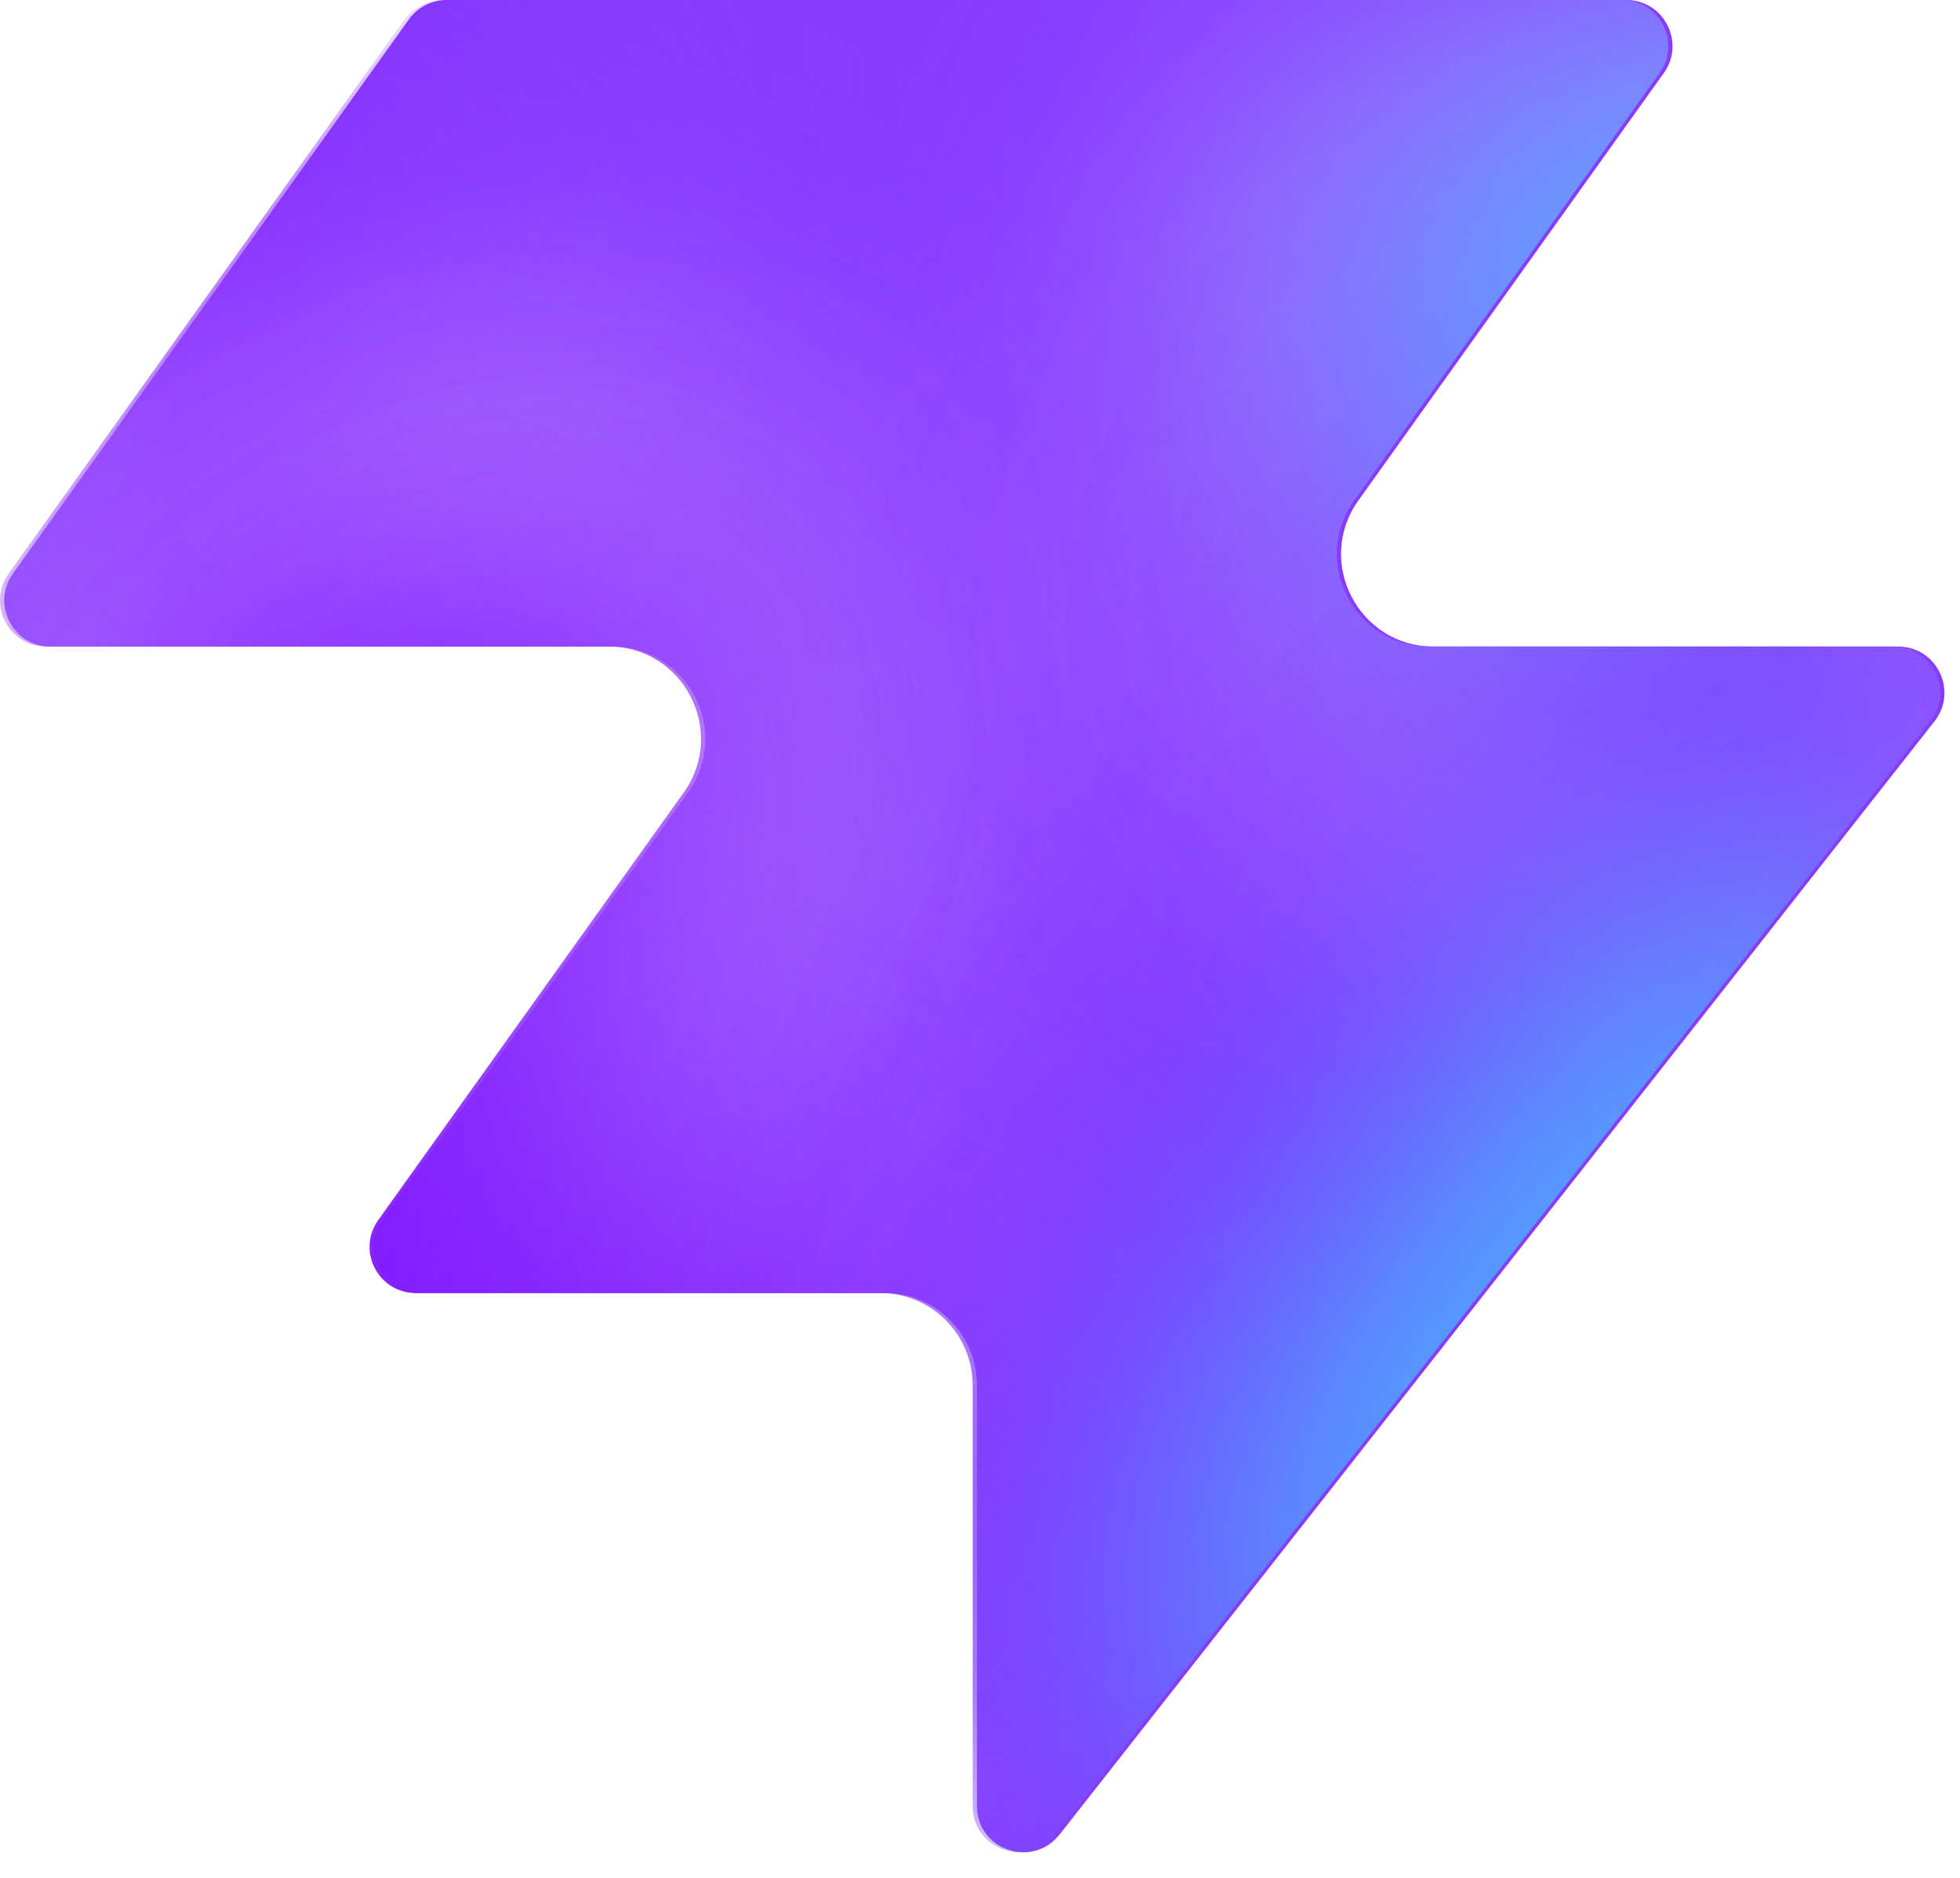
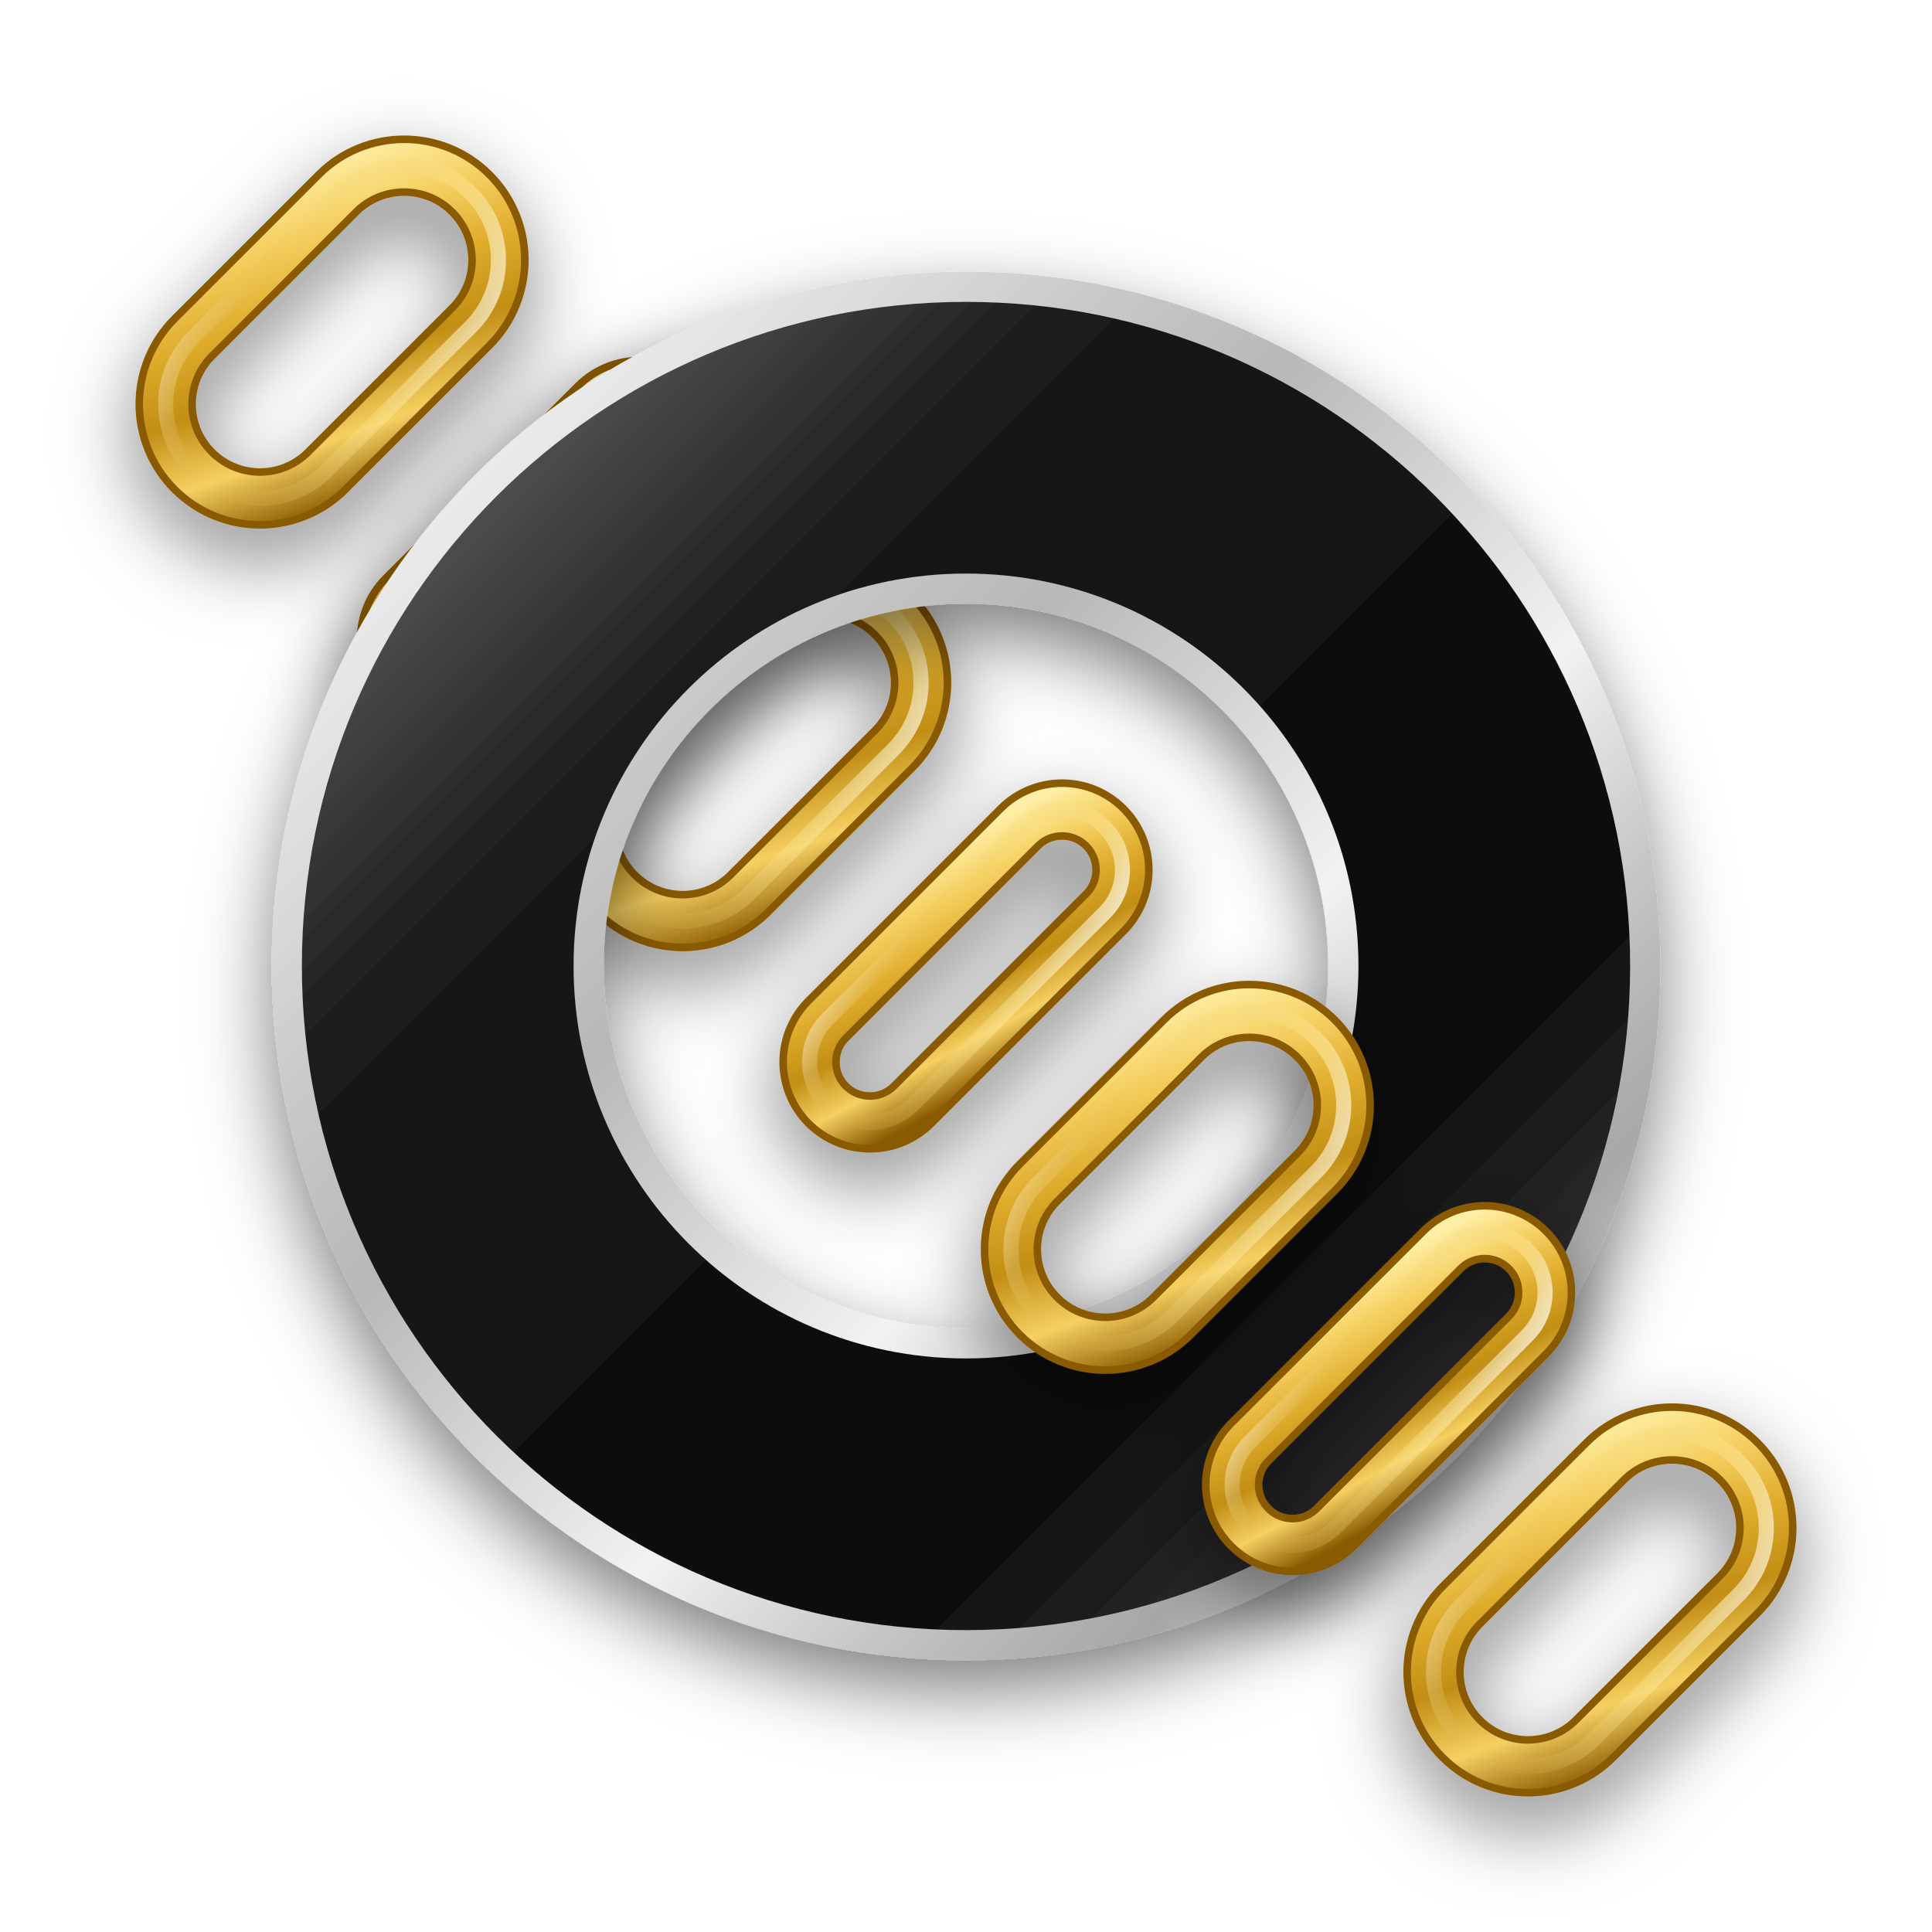
- <svg xmlns="http://www.w3.org/2000/svg" width="48" height="46" fill="none" viewBox="0 0 48 46">
-   <path fill="#863bff" d="M25.946 44.938c-.664.845-2.021.375-2.021-.698V33.937a2.26 2.26 0 0 0-2.262-2.262H10.287c-.92 0-1.456-1.04-.92-1.788l7.48-10.471c1.07-1.497 0-3.578-1.842-3.578H1.237c-.92 0-1.456-1.04-.92-1.788L10.013.474c.214-.297.556-.474.92-.474h28.894c.92 0 1.456 1.04.92 1.788l-7.48 10.471c-1.07 1.498 0 3.579 1.842 3.579h11.377c.943 0 1.473 1.088.89 1.83L25.947 44.94z" style="fill:#863bff;fill:color(display-p3 .525 .23 1);fill-opacity:1" />
-   <mask id="a" width="48" height="46" x="0" y="0" maskUnits="userSpaceOnUse" style="mask-type:alpha">
-     <path fill="#000" d="M25.842 44.938c-.664.844-2.021.375-2.021-.698V33.937a2.26 2.26 0 0 0-2.262-2.262H10.183c-.92 0-1.456-1.04-.92-1.788l7.48-10.471c1.07-1.498 0-3.579-1.842-3.579H1.133c-.92 0-1.456-1.04-.92-1.787L9.91.473c.214-.297.556-.474.92-.474h28.894c.92 0 1.456 1.04.92 1.788l-7.48 10.471c-1.07 1.498 0 3.578 1.842 3.578h11.377c.943 0 1.473 1.088.89 1.832L25.843 44.94z" style="fill:#000;fill-opacity:1" />
-   </mask>
-   <g mask="url(#a)">
-     <g filter="url(#b)">
-       <ellipse cx="5.508" cy="14.704" fill="#ede6ff" rx="5.508" ry="14.704" style="fill:#ede6ff;fill:color(display-p3 .927 .903 1);fill-opacity:1" transform="matrix(.00324 1 1 -.00324 -4.47 31.516)" />
+ <svg xmlns="http://www.w3.org/2000/svg" width="512" height="512" viewBox="0 0 512 512" fill="none">
+   <defs>
+     <linearGradient id="silverGrad" x1="0%" y1="0%" x2="100%" y2="100%">
+       <stop offset="0%" stop-color="#ffffff" />
+       <stop offset="20%" stop-color="#dddddd" />
+       <stop offset="40%" stop-color="#b8b8b8" />
+       <stop offset="60%" stop-color="#f2f2f2" />
+       <stop offset="80%" stop-color="#9e9e9e" />
+       <stop offset="100%" stop-color="#ffffff" />
+     </linearGradient>
+     <linearGradient id="blackRingGrad" x1="0%" y1="0%" x2="100%" y2="100%">
+       <stop offset="0%" stop-color="#333333" />
+       <stop offset="30%" stop-color="#1a1a1a" />
+       <stop offset="70%" stop-color="#0a0a0a" />
+       <stop offset="100%" stop-color="#151515" />
+     </linearGradient>
+     <linearGradient id="gleamGrad" x1="0%" y1="0%" x2="100%" y2="100%">
+       <stop offset="0%" stop-color="#ffffff" stop-opacity="0.4" />
+       <stop offset="30%" stop-color="#ffffff" stop-opacity="0" />
+       <stop offset="70%" stop-color="#ffffff" stop-opacity="0" />
+       <stop offset="100%" stop-color="#ffffff" stop-opacity="0.3" />
+     </linearGradient>
+     <linearGradient id="goldGrad" x1="0%" y1="0%" x2="100%" y2="100%">
+       <stop offset="0%" stop-color="#FFEFA6" />
+       <stop offset="20%" stop-color="#F5D061" />
+       <stop offset="40%" stop-color="#DFAC2C" />
+       <stop offset="60%" stop-color="#C28E15" />
+       <stop offset="80%" stop-color="#F5D061" />
+       <stop offset="100%" stop-color="#8A5A00" />
+     </linearGradient>
+     <linearGradient id="goldGleam" x1="100%" y1="0%" x2="0%" y2="100%">
+       <stop offset="0%" stop-color="#ffffff" stop-opacity="0.8" />
+       <stop offset="30%" stop-color="#FFEFA6" stop-opacity="0.3" />
+       <stop offset="70%" stop-color="#DFAC2C" stop-opacity="0" />
+       <stop offset="100%" stop-color="#ffffff" stop-opacity="0.5" />
+     </linearGradient>
+     <filter id="dropShadow" x="-20%" y="-20%" width="140%" height="140%">
+       <feDropShadow dx="0" dy="8" stdDeviation="10" flood-color="#000000" flood-opacity="0.5" />
+     </filter>
+   </defs>
+   <g filter="url(#dropShadow)">
+     <g transform="translate(88, 88) rotate(45)">
+       <rect x="-25" y="-52" width="50" height="104" rx="25" fill="none" stroke="#8A5A00" stroke-width="16" />
+       <rect x="-25" y="-52" width="50" height="104" rx="25" fill="none" stroke="url(#goldGrad)" stroke-width="12" />
+       <rect x="-25" y="-52" width="50" height="104" rx="25" fill="none" stroke="url(#goldGleam)" stroke-width="4" />
    </g>
-     <g filter="url(#c)">
-       <ellipse cx="10.399" cy="29.851" fill="#ede6ff" rx="10.399" ry="29.851" style="fill:#ede6ff;fill:color(display-p3 .927 .903 1);fill-opacity:1" transform="matrix(.00324 1 1 -.00324 -39.328 7.883)" />
+     <g transform="translate(144, 144) rotate(45)">
+       <rect x="-16" y="-52" width="32" height="104" rx="16" fill="none" stroke="#8A5A00" stroke-width="16" />
+       <rect x="-16" y="-52" width="32" height="104" rx="16" fill="none" stroke="url(#goldGrad)" stroke-width="12" />
+       <rect x="-16" y="-52" width="32" height="104" rx="16" fill="none" stroke="url(#goldGleam)" stroke-width="4" />
    </g>
-     <g filter="url(#d)">
-       <ellipse cx="5.508" cy="30.487" fill="#7e14ff" rx="5.508" ry="30.487" style="fill:#7e14ff;fill:color(display-p3 .492 .077 1);fill-opacity:1" transform="rotate(89.814 -25.913 -14.639)scale(1 -1)" />
-     </g>
-     <g filter="url(#e)">
-       <ellipse cx="5.508" cy="30.599" fill="#7e14ff" rx="5.508" ry="30.599" style="fill:#7e14ff;fill:color(display-p3 .492 .077 1);fill-opacity:1" transform="rotate(89.814 -32.644 -3.334)scale(1 -1)" />
-     </g>
-     <g filter="url(#f)">
-       <ellipse cx="5.508" cy="30.599" fill="#7e14ff" rx="5.508" ry="30.599" style="fill:#7e14ff;fill:color(display-p3 .492 .077 1);fill-opacity:1" transform="matrix(.00324 1 1 -.00324 -34.34 30.47)" />
-     </g>
-     <g filter="url(#g)">
-       <ellipse cx="14.072" cy="22.078" fill="#ede6ff" rx="14.072" ry="22.078" style="fill:#ede6ff;fill:color(display-p3 .927 .903 1);fill-opacity:1" transform="rotate(93.35 24.506 48.493)scale(-1 1)" />
-     </g>
-     <g filter="url(#h)">
-       <ellipse cx="3.47" cy="21.501" fill="#7e14ff" rx="3.47" ry="21.501" style="fill:#7e14ff;fill:color(display-p3 .492 .077 1);fill-opacity:1" transform="rotate(89.009 28.708 47.59)scale(-1 1)" />
-     </g>
-     <g filter="url(#i)">
-       <ellipse cx="3.47" cy="21.501" fill="#7e14ff" rx="3.47" ry="21.501" style="fill:#7e14ff;fill:color(display-p3 .492 .077 1);fill-opacity:1" transform="rotate(89.009 28.708 47.59)scale(-1 1)" />
-     </g>
-     <g filter="url(#j)">
-       <ellipse cx=".387" cy="8.972" fill="#7e14ff" rx="4.407" ry="29.108" style="fill:#7e14ff;fill:color(display-p3 .492 .077 1);fill-opacity:1" transform="rotate(39.51 .387 8.972)" />
-     </g>
-     <g filter="url(#k)">
-       <ellipse cx="47.523" cy="-6.092" fill="#7e14ff" rx="4.407" ry="29.108" style="fill:#7e14ff;fill:color(display-p3 .492 .077 1);fill-opacity:1" transform="rotate(37.892 47.523 -6.092)" />
-     </g>
-     <g filter="url(#l)">
-       <ellipse cx="41.412" cy="6.333" fill="#47bfff" rx="5.971" ry="9.665" style="fill:#47bfff;fill:color(display-p3 .28 .748 1);fill-opacity:1" transform="rotate(37.892 41.412 6.333)" />
-     </g>
-     <g filter="url(#m)">
-       <ellipse cx="-1.879" cy="38.332" fill="#7e14ff" rx="4.407" ry="29.108" style="fill:#7e14ff;fill:color(display-p3 .492 .077 1);fill-opacity:1" transform="rotate(37.892 -1.88 38.332)" />
-     </g>
-     <g filter="url(#n)">
-       <ellipse cx="-1.879" cy="38.332" fill="#7e14ff" rx="4.407" ry="29.108" style="fill:#7e14ff;fill:color(display-p3 .492 .077 1);fill-opacity:1" transform="rotate(37.892 -1.88 38.332)" />
-     </g>
-     <g filter="url(#o)">
-       <ellipse cx="35.651" cy="29.907" fill="#7e14ff" rx="4.407" ry="29.108" style="fill:#7e14ff;fill:color(display-p3 .492 .077 1);fill-opacity:1" transform="rotate(37.892 35.651 29.907)" />
-     </g>
-     <g filter="url(#p)">
-       <ellipse cx="38.418" cy="32.4" fill="#47bfff" rx="5.971" ry="15.297" style="fill:#47bfff;fill:color(display-p3 .28 .748 1);fill-opacity:1" transform="rotate(37.892 38.418 32.4)" />
+     <g transform="translate(200, 200) rotate(45)">
+       <rect x="-25" y="-52" width="50" height="104" rx="25" fill="none" stroke="#8A5A00" stroke-width="16" />
+       <rect x="-25" y="-52" width="50" height="104" rx="25" fill="none" stroke="url(#goldGrad)" stroke-width="12" />
+       <rect x="-25" y="-52" width="50" height="104" rx="25" fill="none" stroke="url(#goldGleam)" stroke-width="4" />
    </g>
  </g>
-   <defs>
-     <filter id="b" width="60.045" height="41.654" x="-19.77" y="16.149" color-interpolation-filters="sRGB" filterUnits="userSpaceOnUse">
-       <feFlood flood-opacity="0" result="BackgroundImageFix" />
-       <feBlend in="SourceGraphic" in2="BackgroundImageFix" result="shape" />
-       <feGaussianBlur result="effect1_foregroundBlur_2002_17158" stdDeviation="7.659" />
-     </filter>
-     <filter id="c" width="90.34" height="51.437" x="-54.613" y="-7.533" color-interpolation-filters="sRGB" filterUnits="userSpaceOnUse">
-       <feFlood flood-opacity="0" result="BackgroundImageFix" />
-       <feBlend in="SourceGraphic" in2="BackgroundImageFix" result="shape" />
-       <feGaussianBlur result="effect1_foregroundBlur_2002_17158" stdDeviation="7.659" />
-     </filter>
-     <filter id="d" width="79.355" height="29.4" x="-49.64" y="2.03" color-interpolation-filters="sRGB" filterUnits="userSpaceOnUse">
-       <feFlood flood-opacity="0" result="BackgroundImageFix" />
-       <feBlend in="SourceGraphic" in2="BackgroundImageFix" result="shape" />
-       <feGaussianBlur result="effect1_foregroundBlur_2002_17158" stdDeviation="4.596" />
-     </filter>
-     <filter id="e" width="79.579" height="29.4" x="-45.045" y="20.029" color-interpolation-filters="sRGB" filterUnits="userSpaceOnUse">
-       <feFlood flood-opacity="0" result="BackgroundImageFix" />
-       <feBlend in="SourceGraphic" in2="BackgroundImageFix" result="shape" />
-       <feGaussianBlur result="effect1_foregroundBlur_2002_17158" stdDeviation="4.596" />
-     </filter>
-     <filter id="f" width="79.579" height="29.4" x="-43.513" y="21.178" color-interpolation-filters="sRGB" filterUnits="userSpaceOnUse">
-       <feFlood flood-opacity="0" result="BackgroundImageFix" />
-       <feBlend in="SourceGraphic" in2="BackgroundImageFix" result="shape" />
-       <feGaussianBlur result="effect1_foregroundBlur_2002_17158" stdDeviation="4.596" />
-     </filter>
-     <filter id="g" width="74.749" height="58.852" x="15.756" y="-17.901" color-interpolation-filters="sRGB" filterUnits="userSpaceOnUse">
-       <feFlood flood-opacity="0" result="BackgroundImageFix" />
-       <feBlend in="SourceGraphic" in2="BackgroundImageFix" result="shape" />
-       <feGaussianBlur result="effect1_foregroundBlur_2002_17158" stdDeviation="7.659" />
-     </filter>
-     <filter id="h" width="61.377" height="25.362" x="23.548" y="2.284" color-interpolation-filters="sRGB" filterUnits="userSpaceOnUse">
-       <feFlood flood-opacity="0" result="BackgroundImageFix" />
-       <feBlend in="SourceGraphic" in2="BackgroundImageFix" result="shape" />
-       <feGaussianBlur result="effect1_foregroundBlur_2002_17158" stdDeviation="4.596" />
-     </filter>
-     <filter id="i" width="61.377" height="25.362" x="23.548" y="2.284" color-interpolation-filters="sRGB" filterUnits="userSpaceOnUse">
-       <feFlood flood-opacity="0" result="BackgroundImageFix" />
-       <feBlend in="SourceGraphic" in2="BackgroundImageFix" result="shape" />
-       <feGaussianBlur result="effect1_foregroundBlur_2002_17158" stdDeviation="4.596" />
-     </filter>
-     <filter id="j" width="56.045" height="63.649" x="-27.636" y="-22.853" color-interpolation-filters="sRGB" filterUnits="userSpaceOnUse">
-       <feFlood flood-opacity="0" result="BackgroundImageFix" />
-       <feBlend in="SourceGraphic" in2="BackgroundImageFix" result="shape" />
-       <feGaussianBlur result="effect1_foregroundBlur_2002_17158" stdDeviation="4.596" />
-     </filter>
-     <filter id="k" width="54.814" height="64.646" x="20.116" y="-38.415" color-interpolation-filters="sRGB" filterUnits="userSpaceOnUse">
-       <feFlood flood-opacity="0" result="BackgroundImageFix" />
-       <feBlend in="SourceGraphic" in2="BackgroundImageFix" result="shape" />
-       <feGaussianBlur result="effect1_foregroundBlur_2002_17158" stdDeviation="4.596" />
-     </filter>
-     <filter id="l" width="33.541" height="35.313" x="24.641" y="-11.323" color-interpolation-filters="sRGB" filterUnits="userSpaceOnUse">
-       <feFlood flood-opacity="0" result="BackgroundImageFix" />
-       <feBlend in="SourceGraphic" in2="BackgroundImageFix" result="shape" />
-       <feGaussianBlur result="effect1_foregroundBlur_2002_17158" stdDeviation="4.596" />
-     </filter>
-     <filter id="m" width="54.814" height="64.646" x="-29.286" y="6.009" color-interpolation-filters="sRGB" filterUnits="userSpaceOnUse">
-       <feFlood flood-opacity="0" result="BackgroundImageFix" />
-       <feBlend in="SourceGraphic" in2="BackgroundImageFix" result="shape" />
-       <feGaussianBlur result="effect1_foregroundBlur_2002_17158" stdDeviation="4.596" />
-     </filter>
-     <filter id="n" width="54.814" height="64.646" x="-29.286" y="6.009" color-interpolation-filters="sRGB" filterUnits="userSpaceOnUse">
-       <feFlood flood-opacity="0" result="BackgroundImageFix" />
-       <feBlend in="SourceGraphic" in2="BackgroundImageFix" result="shape" />
-       <feGaussianBlur result="effect1_foregroundBlur_2002_17158" stdDeviation="4.596" />
-     </filter>
-     <filter id="o" width="54.814" height="64.646" x="8.244" y="-2.416" color-interpolation-filters="sRGB" filterUnits="userSpaceOnUse">
-       <feFlood flood-opacity="0" result="BackgroundImageFix" />
-       <feBlend in="SourceGraphic" in2="BackgroundImageFix" result="shape" />
-       <feGaussianBlur result="effect1_foregroundBlur_2002_17158" stdDeviation="4.596" />
-     </filter>
-     <filter id="p" width="39.409" height="43.623" x="18.713" y="10.588" color-interpolation-filters="sRGB" filterUnits="userSpaceOnUse">
-       <feFlood flood-opacity="0" result="BackgroundImageFix" />
-       <feBlend in="SourceGraphic" in2="BackgroundImageFix" result="shape" />
-       <feGaussianBlur result="effect1_foregroundBlur_2002_17158" stdDeviation="4.596" />
-     </filter>
-   </defs>
+   <g filter="url(#dropShadow)">
+     <path fill="url(#silverGrad)" fill-rule="evenodd" clip-rule="evenodd" d="M 256,72 A 184,184 0 1,0 256,440 A 184,184 0 1,0 256,72 Z M 256,160 A 96,96 0 1,1 256,352 A 96,96 0 1,1 256,160 Z" />
+     <path fill="url(#blackRingGrad)" fill-rule="evenodd" clip-rule="evenodd" d="M 256,80 A 176,176 0 1,0 256,432 A 176,176 0 1,0 256,80 Z M 256,152 A 104,104 0 1,1 256,360 A 104,104 0 1,1 256,152 Z" />
+     <path fill="url(#gleamGrad)" fill-rule="evenodd" clip-rule="evenodd" d="M 256,72 A 184,184 0 1,0 256,440 A 184,184 0 1,0 256,72 Z M 256,160 A 96,96 0 1,1 256,352 A 96,96 0 1,1 256,160 Z" />
+   </g>
+   <g filter="url(#dropShadow)">
+     <g transform="translate(256, 256) rotate(45)">
+       <rect x="-16" y="-52" width="32" height="104" rx="16" fill="none" stroke="#8A5A00" stroke-width="16" />
+       <rect x="-16" y="-52" width="32" height="104" rx="16" fill="none" stroke="url(#goldGrad)" stroke-width="12" />
+       <rect x="-16" y="-52" width="32" height="104" rx="16" fill="none" stroke="url(#goldGleam)" stroke-width="4" />
+     </g>
+     <g transform="translate(312, 312) rotate(45)">
+       <rect x="-25" y="-52" width="50" height="104" rx="25" fill="none" stroke="#8A5A00" stroke-width="16" />
+       <rect x="-25" y="-52" width="50" height="104" rx="25" fill="none" stroke="url(#goldGrad)" stroke-width="12" />
+       <rect x="-25" y="-52" width="50" height="104" rx="25" fill="none" stroke="url(#goldGleam)" stroke-width="4" />
+     </g>
+     <g transform="translate(368, 368) rotate(45)">
+       <rect x="-16" y="-52" width="32" height="104" rx="16" fill="none" stroke="#8A5A00" stroke-width="16" />
+       <rect x="-16" y="-52" width="32" height="104" rx="16" fill="none" stroke="url(#goldGrad)" stroke-width="12" />
+       <rect x="-16" y="-52" width="32" height="104" rx="16" fill="none" stroke="url(#goldGleam)" stroke-width="4" />
+     </g>
+     <g transform="translate(424, 424) rotate(45)">
+       <rect x="-25" y="-52" width="50" height="104" rx="25" fill="none" stroke="#8A5A00" stroke-width="16" />
+       <rect x="-25" y="-52" width="50" height="104" rx="25" fill="none" stroke="url(#goldGrad)" stroke-width="12" />
+       <rect x="-25" y="-52" width="50" height="104" rx="25" fill="none" stroke="url(#goldGleam)" stroke-width="4" />
+     </g>
+   </g>
</svg>
